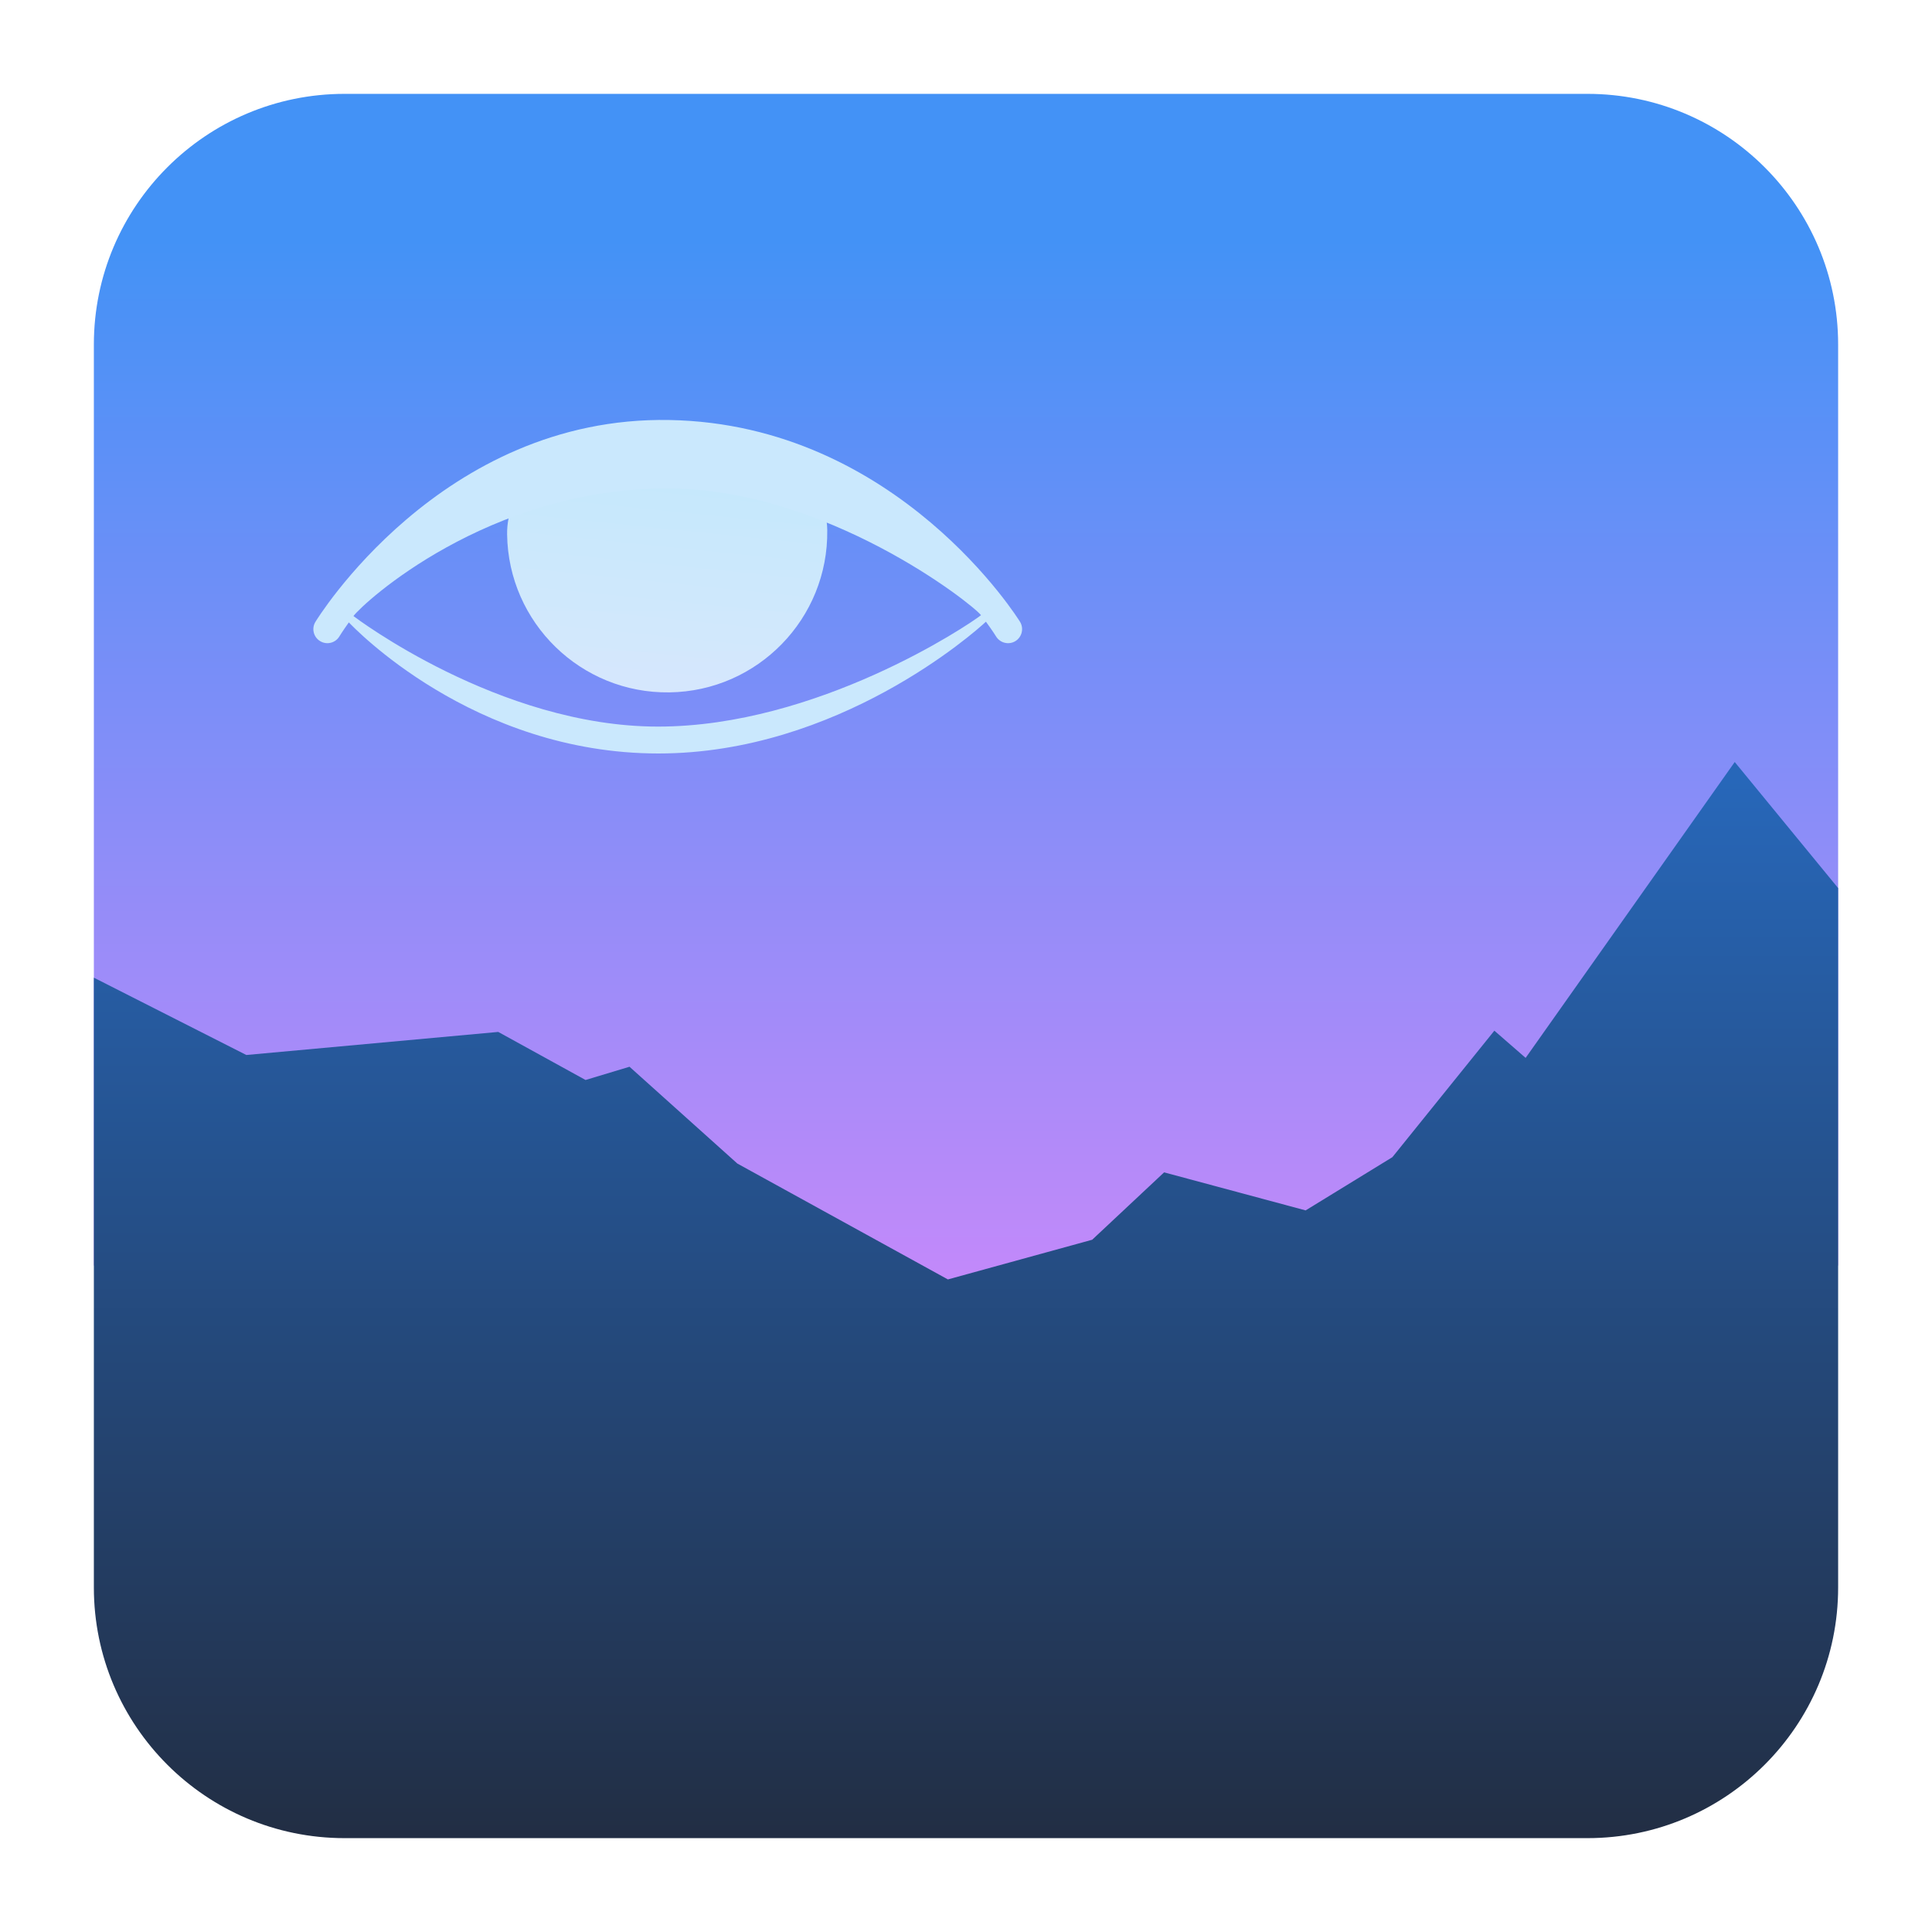
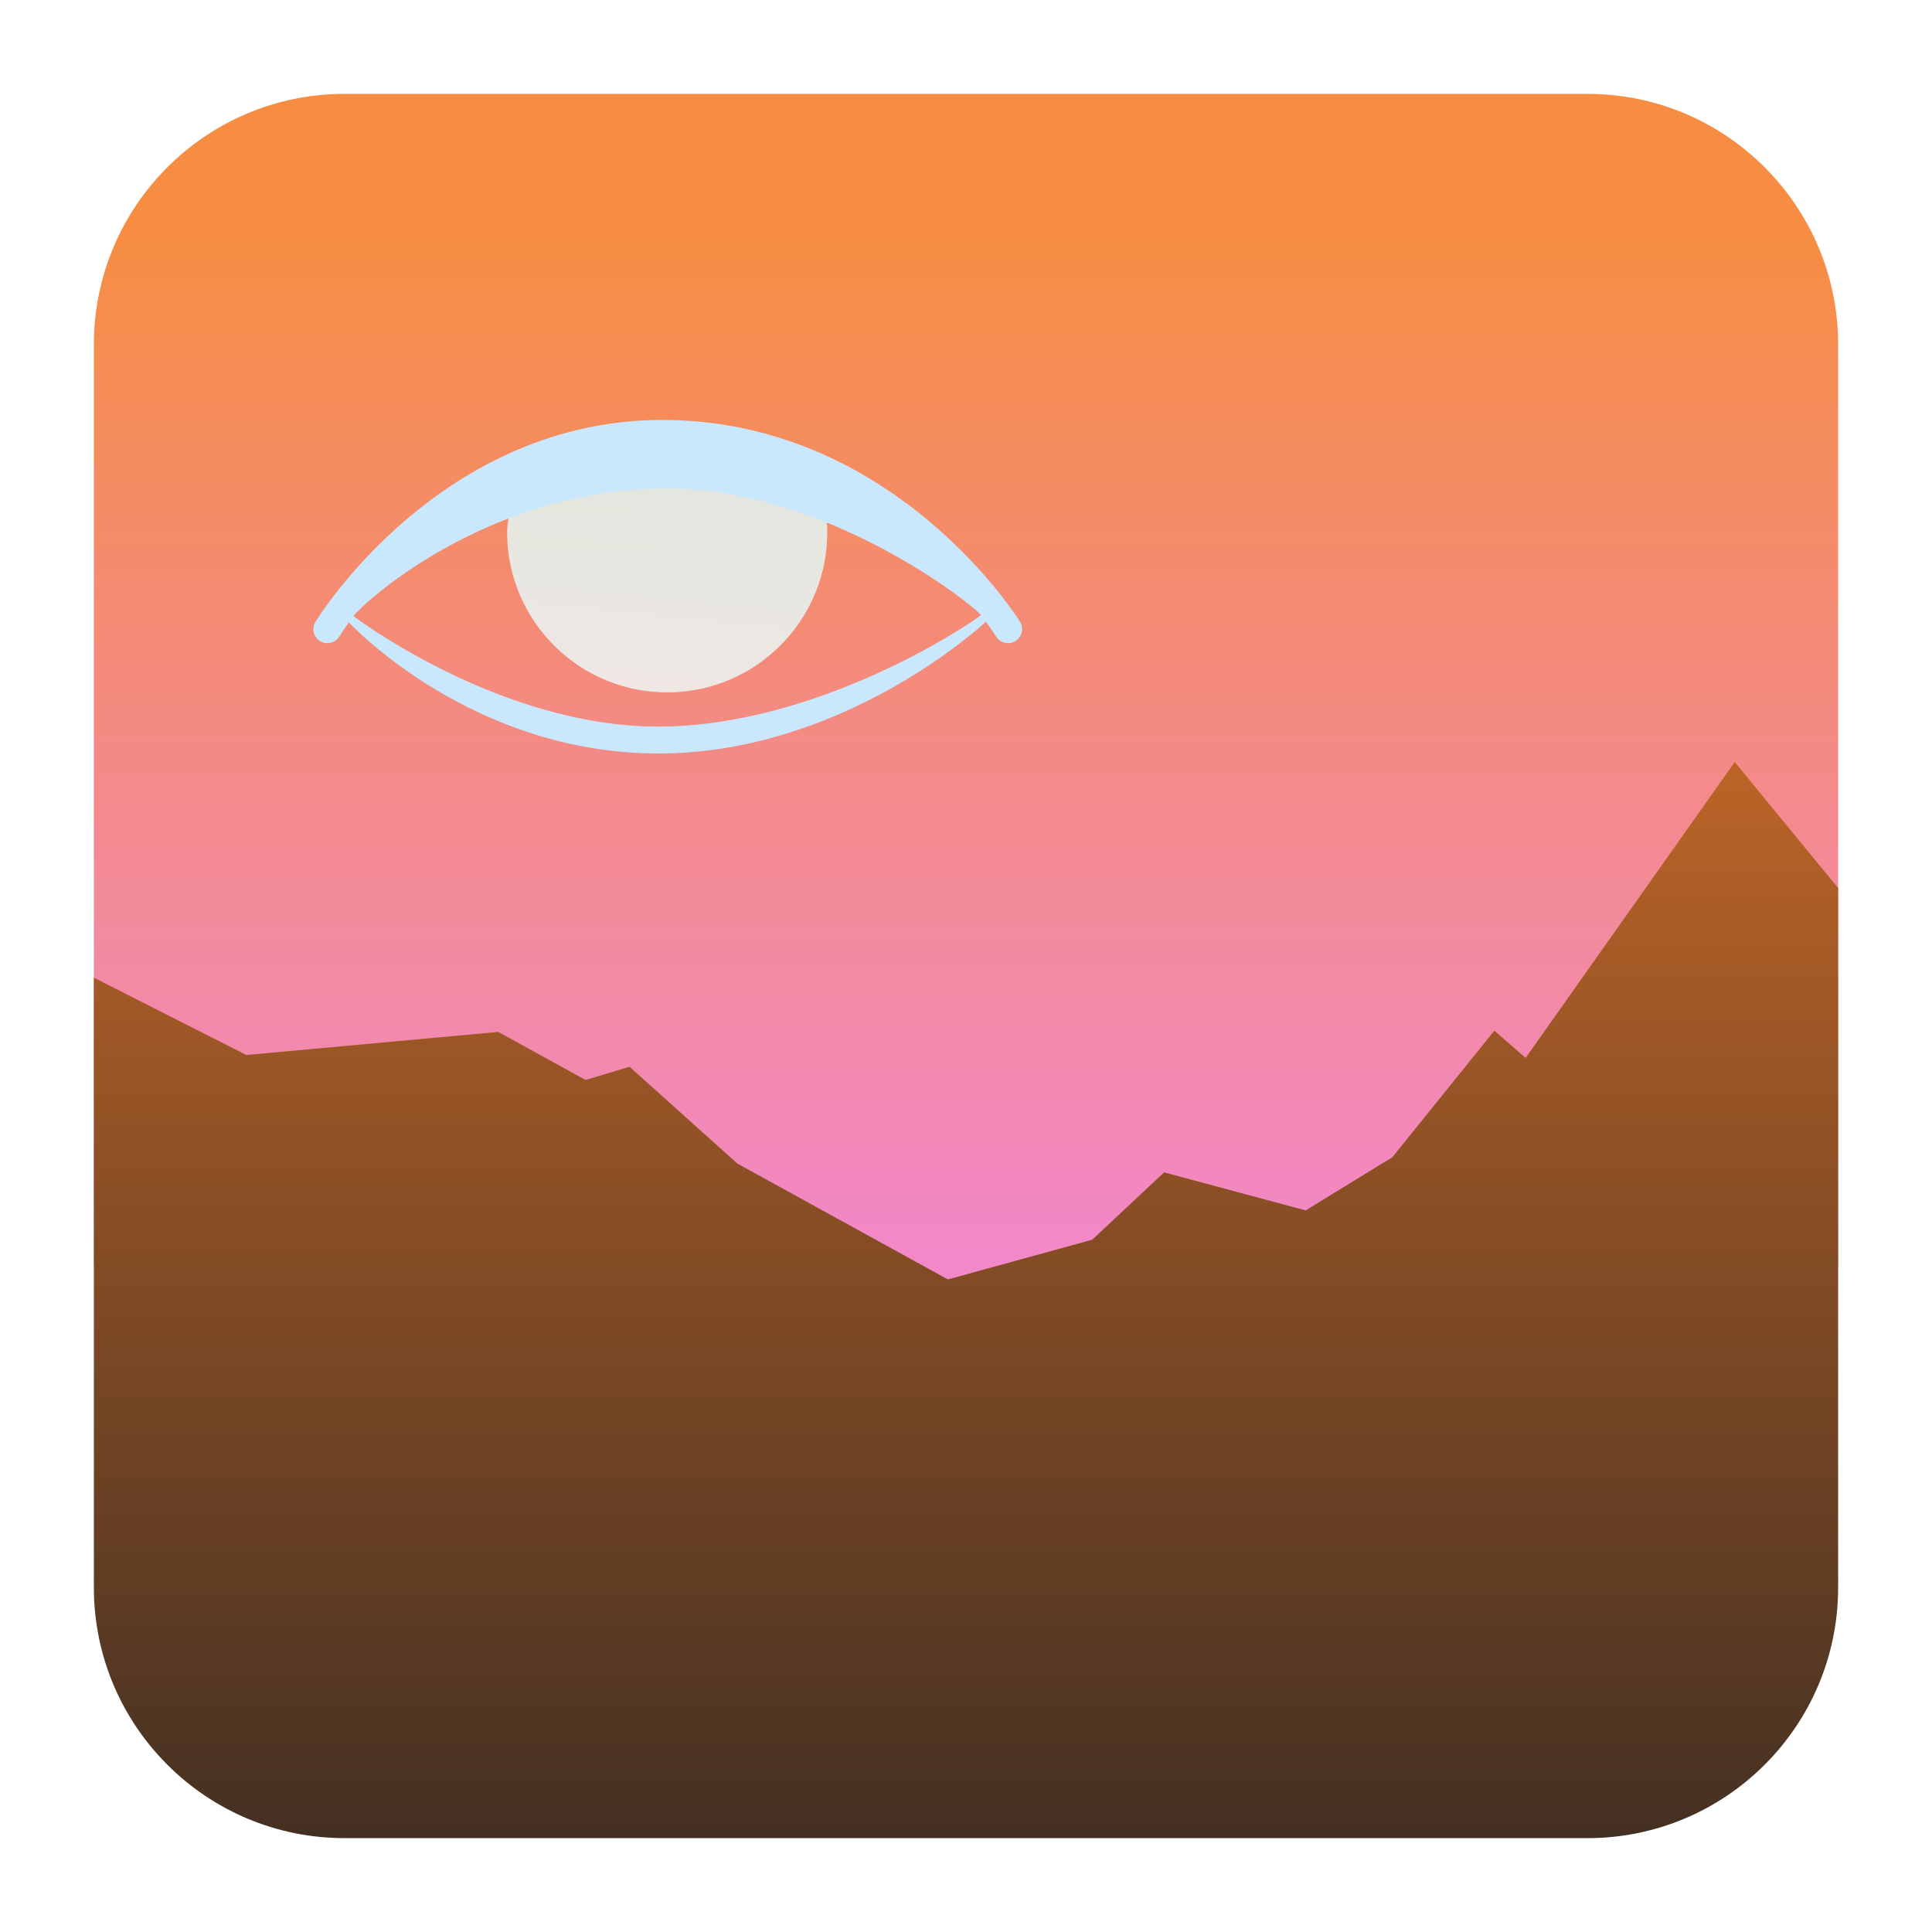
<svg xmlns="http://www.w3.org/2000/svg" clip-rule="evenodd" fill-rule="evenodd" stroke-linejoin="round" stroke-miterlimit="2" viewBox="0 0 48 48">
  <linearGradient id="a" x2="1" gradientTransform="matrix(-.0595533 -35.183 35.183 -.0595533 604.496 40.1042)" gradientUnits="userSpaceOnUse">
    <stop stop-color="#f086fb" offset="0" />
-     <stop stop-color="#4392f6" offset="1" />
+     <stop stop-color="#f68d43" offset="1" />
  </linearGradient>
  <linearGradient id="b" x2="1" gradientTransform="matrix(0 -26.4447 26.4447 0 524.651 45.7093)" gradientUnits="userSpaceOnUse">
-     <stop stop-color="#222e44" offset="0" />
-     <stop stop-color="#2767b9" offset="1" />
+     <stop stop-color="#443022" offset="0" />
+     <stop stop-color="#b96327" offset="1" />
  </linearGradient>
  <linearGradient id="c" x2="1" gradientTransform="matrix(-.079163 -8.15775 8.15775 -.079163 783.084 10.826)" gradientUnits="userSpaceOnUse">
    <stop stop-color="#eefefe" stop-opacity=".8" offset="0" />
    <stop stop-color="#d6fefe" stop-opacity=".8" offset="1" />
  </linearGradient>
  <path d="m39.44 2.332c3.438 0 6.228 2.79 6.228 6.228v22.879c-.533.332-1.161.523-1.835.523h-39.666c-.674 0-1.302-.191-1.835-.523v-22.879c0-3.438 2.79-6.228 6.228-6.228z" fill="url(#a)" />
  <path d="m43.099 18.932 2.569 3.132v17.376c0 3.438-2.79 6.228-6.228 6.228h-30.88c-3.438 0-6.228-2.79-6.228-6.228v-15.15l3.788 1.921 6.259-.573 2.169 1.194 1.092-.329 2.679 2.405 5.231 2.879 3.585-.986 1.787-1.674 3.516.945 2.155-1.322 2.534-3.143.777.676z" fill="url(#b)" />
  <path transform="matrix(1.0387 .113643 -.113643 1.0387 .973694 -3.34528)" d="m16.341 12.062c.194-.018 3.75-.472 4.005 1.613.257 2.086-1.228 3.987-3.313 4.243-2.086.257-3.986-1.228-4.243-3.314-.255-2.085 3.042-2.494 3.551-2.542z" fill="url(#c)" />
  <path d="m8.667 15.463c-.156.218-.235.348-.235.348-.099.165-.314.218-.478.118-.165-.099-.218-.314-.118-.478 0 0 3.102-5.12 8.796-5.016 5.688.103 8.71 5.013 8.71 5.013.101.164.049.379-.114.48-.164.101-.379.049-.48-.114 0 0-.085-.139-.253-.368-.286.269-3.679 3.274-8.137 3.274-4.615 0-7.597-3.159-7.691-3.257zm15.706-.179c-.216-.281-3.85-3.149-7.799-3.149-4.459 0-7.544 2.839-7.792 3.17.006.004.011.008.016.013 0 0 3.594 2.734 7.55 2.734 3.955 0 7.709-2.518 8.025-2.768z" fill="#cae8fd" />
</svg>
